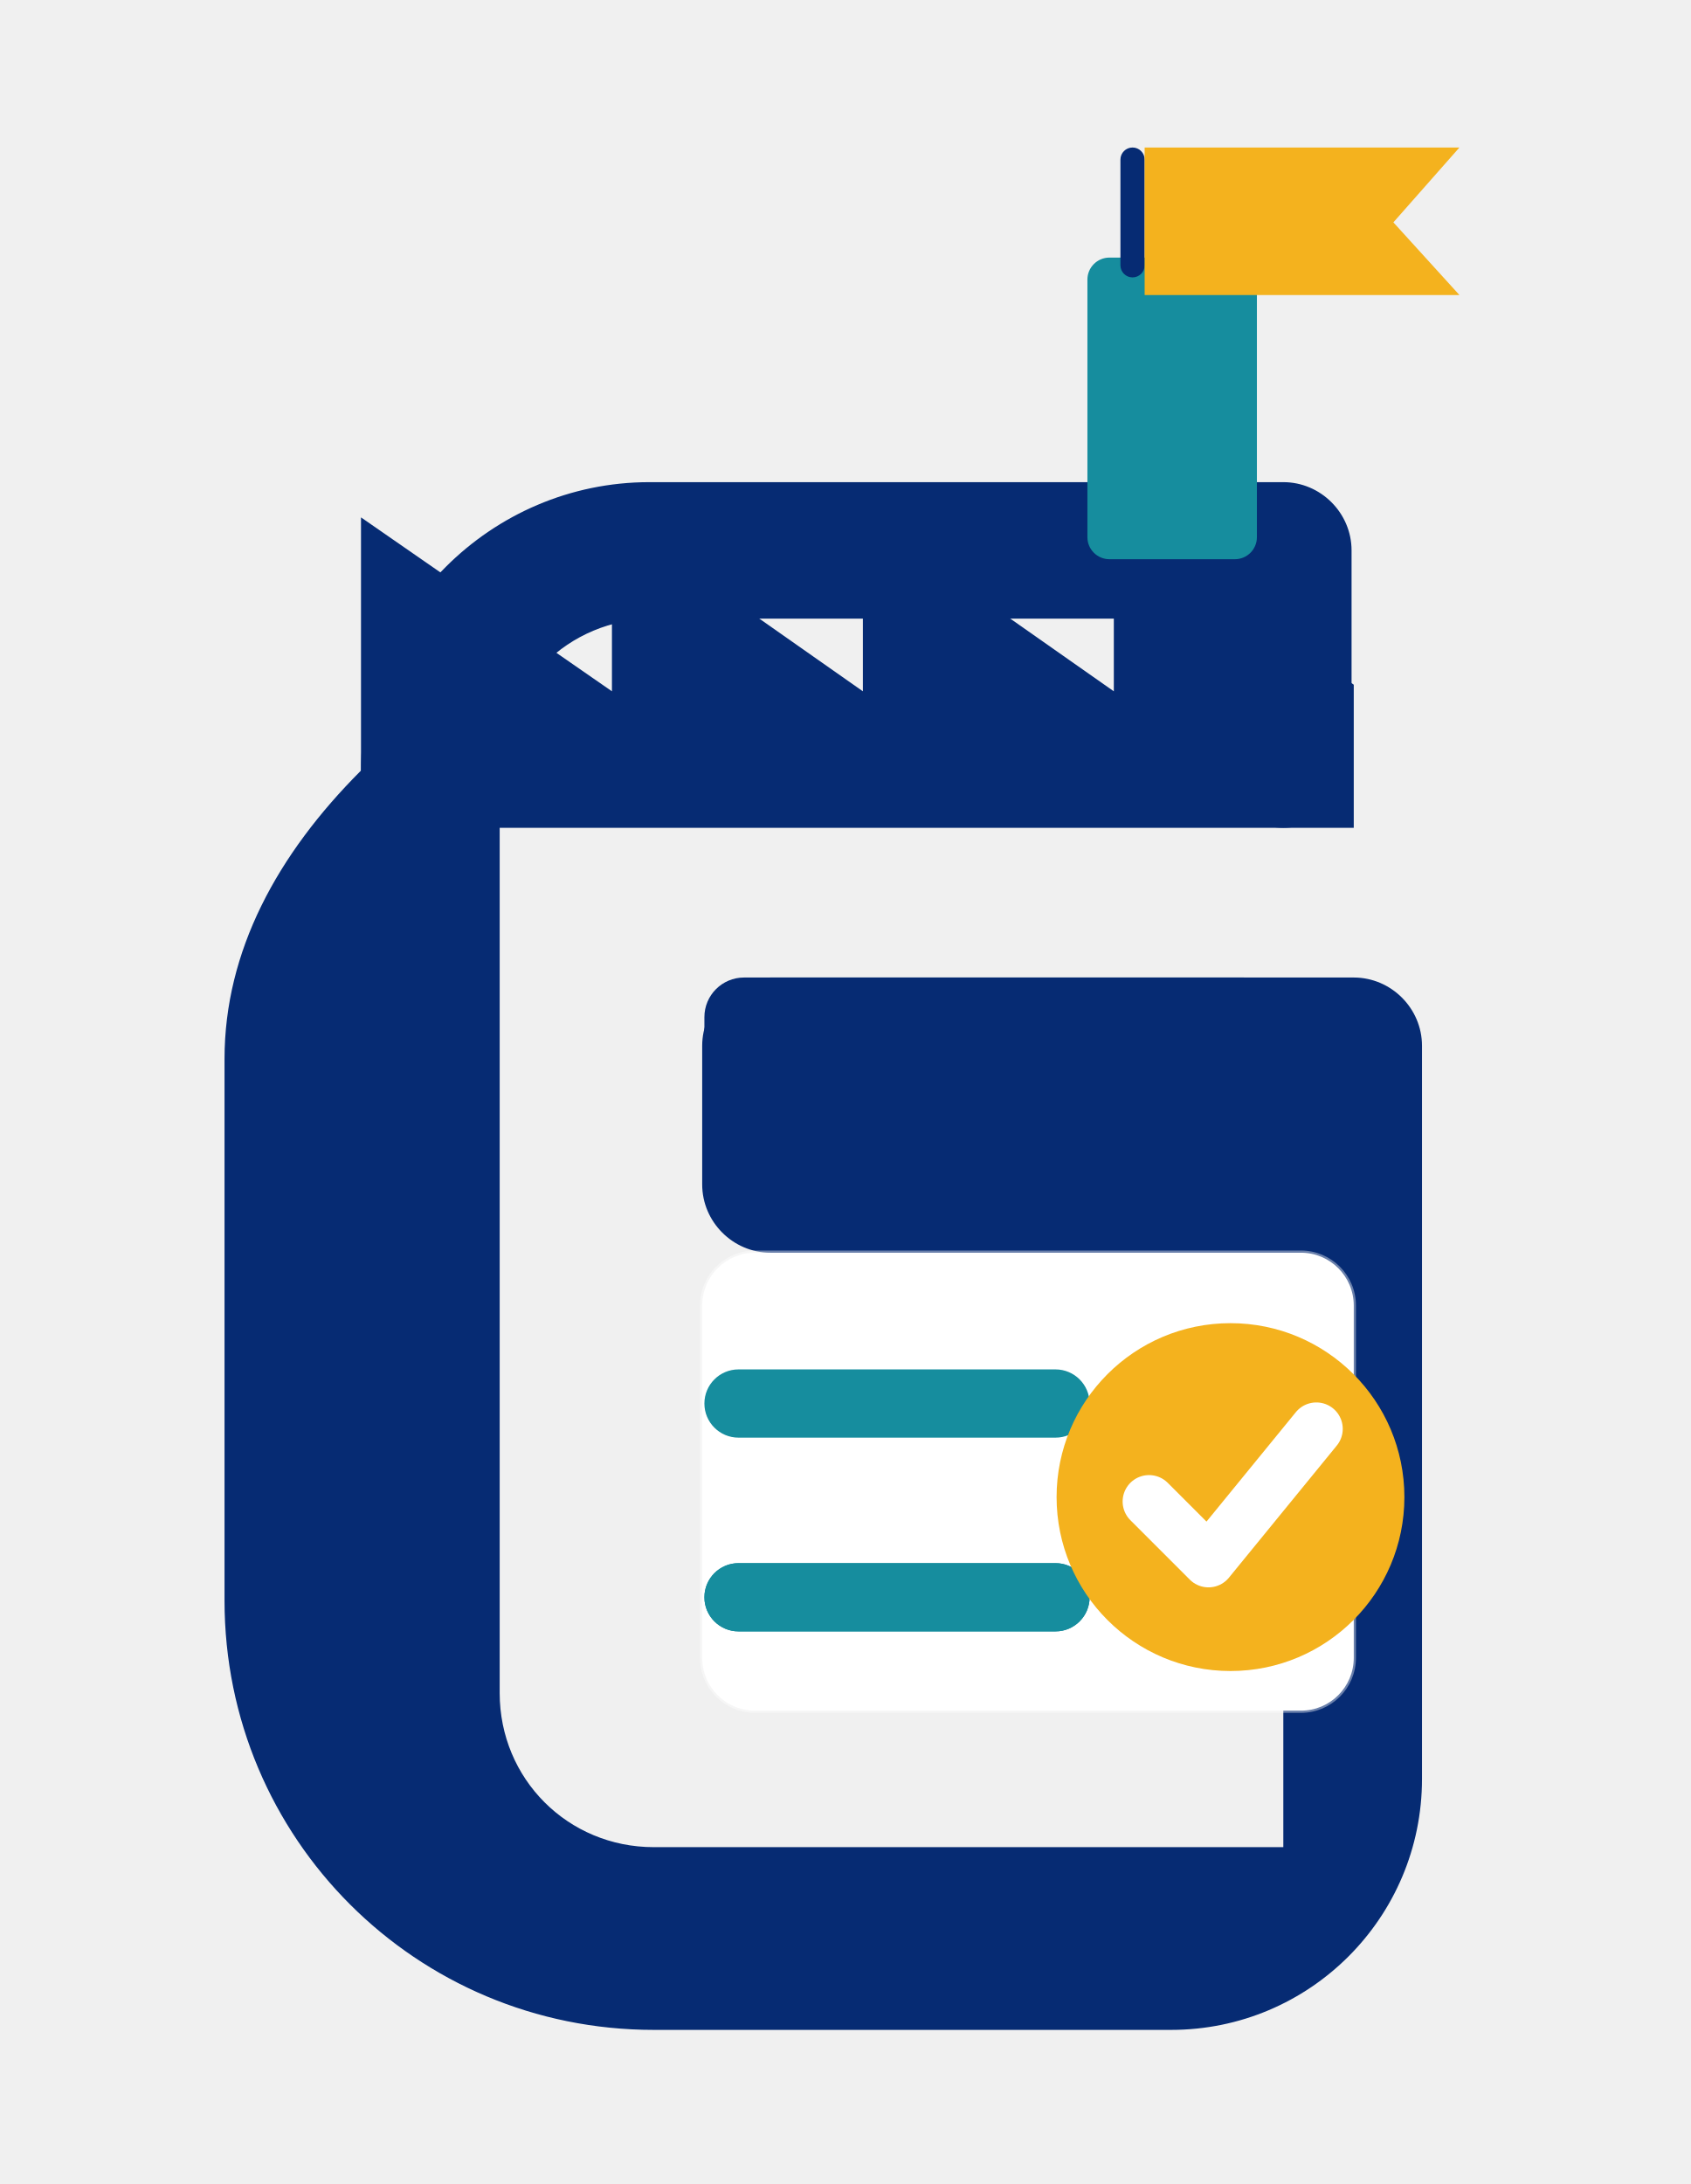
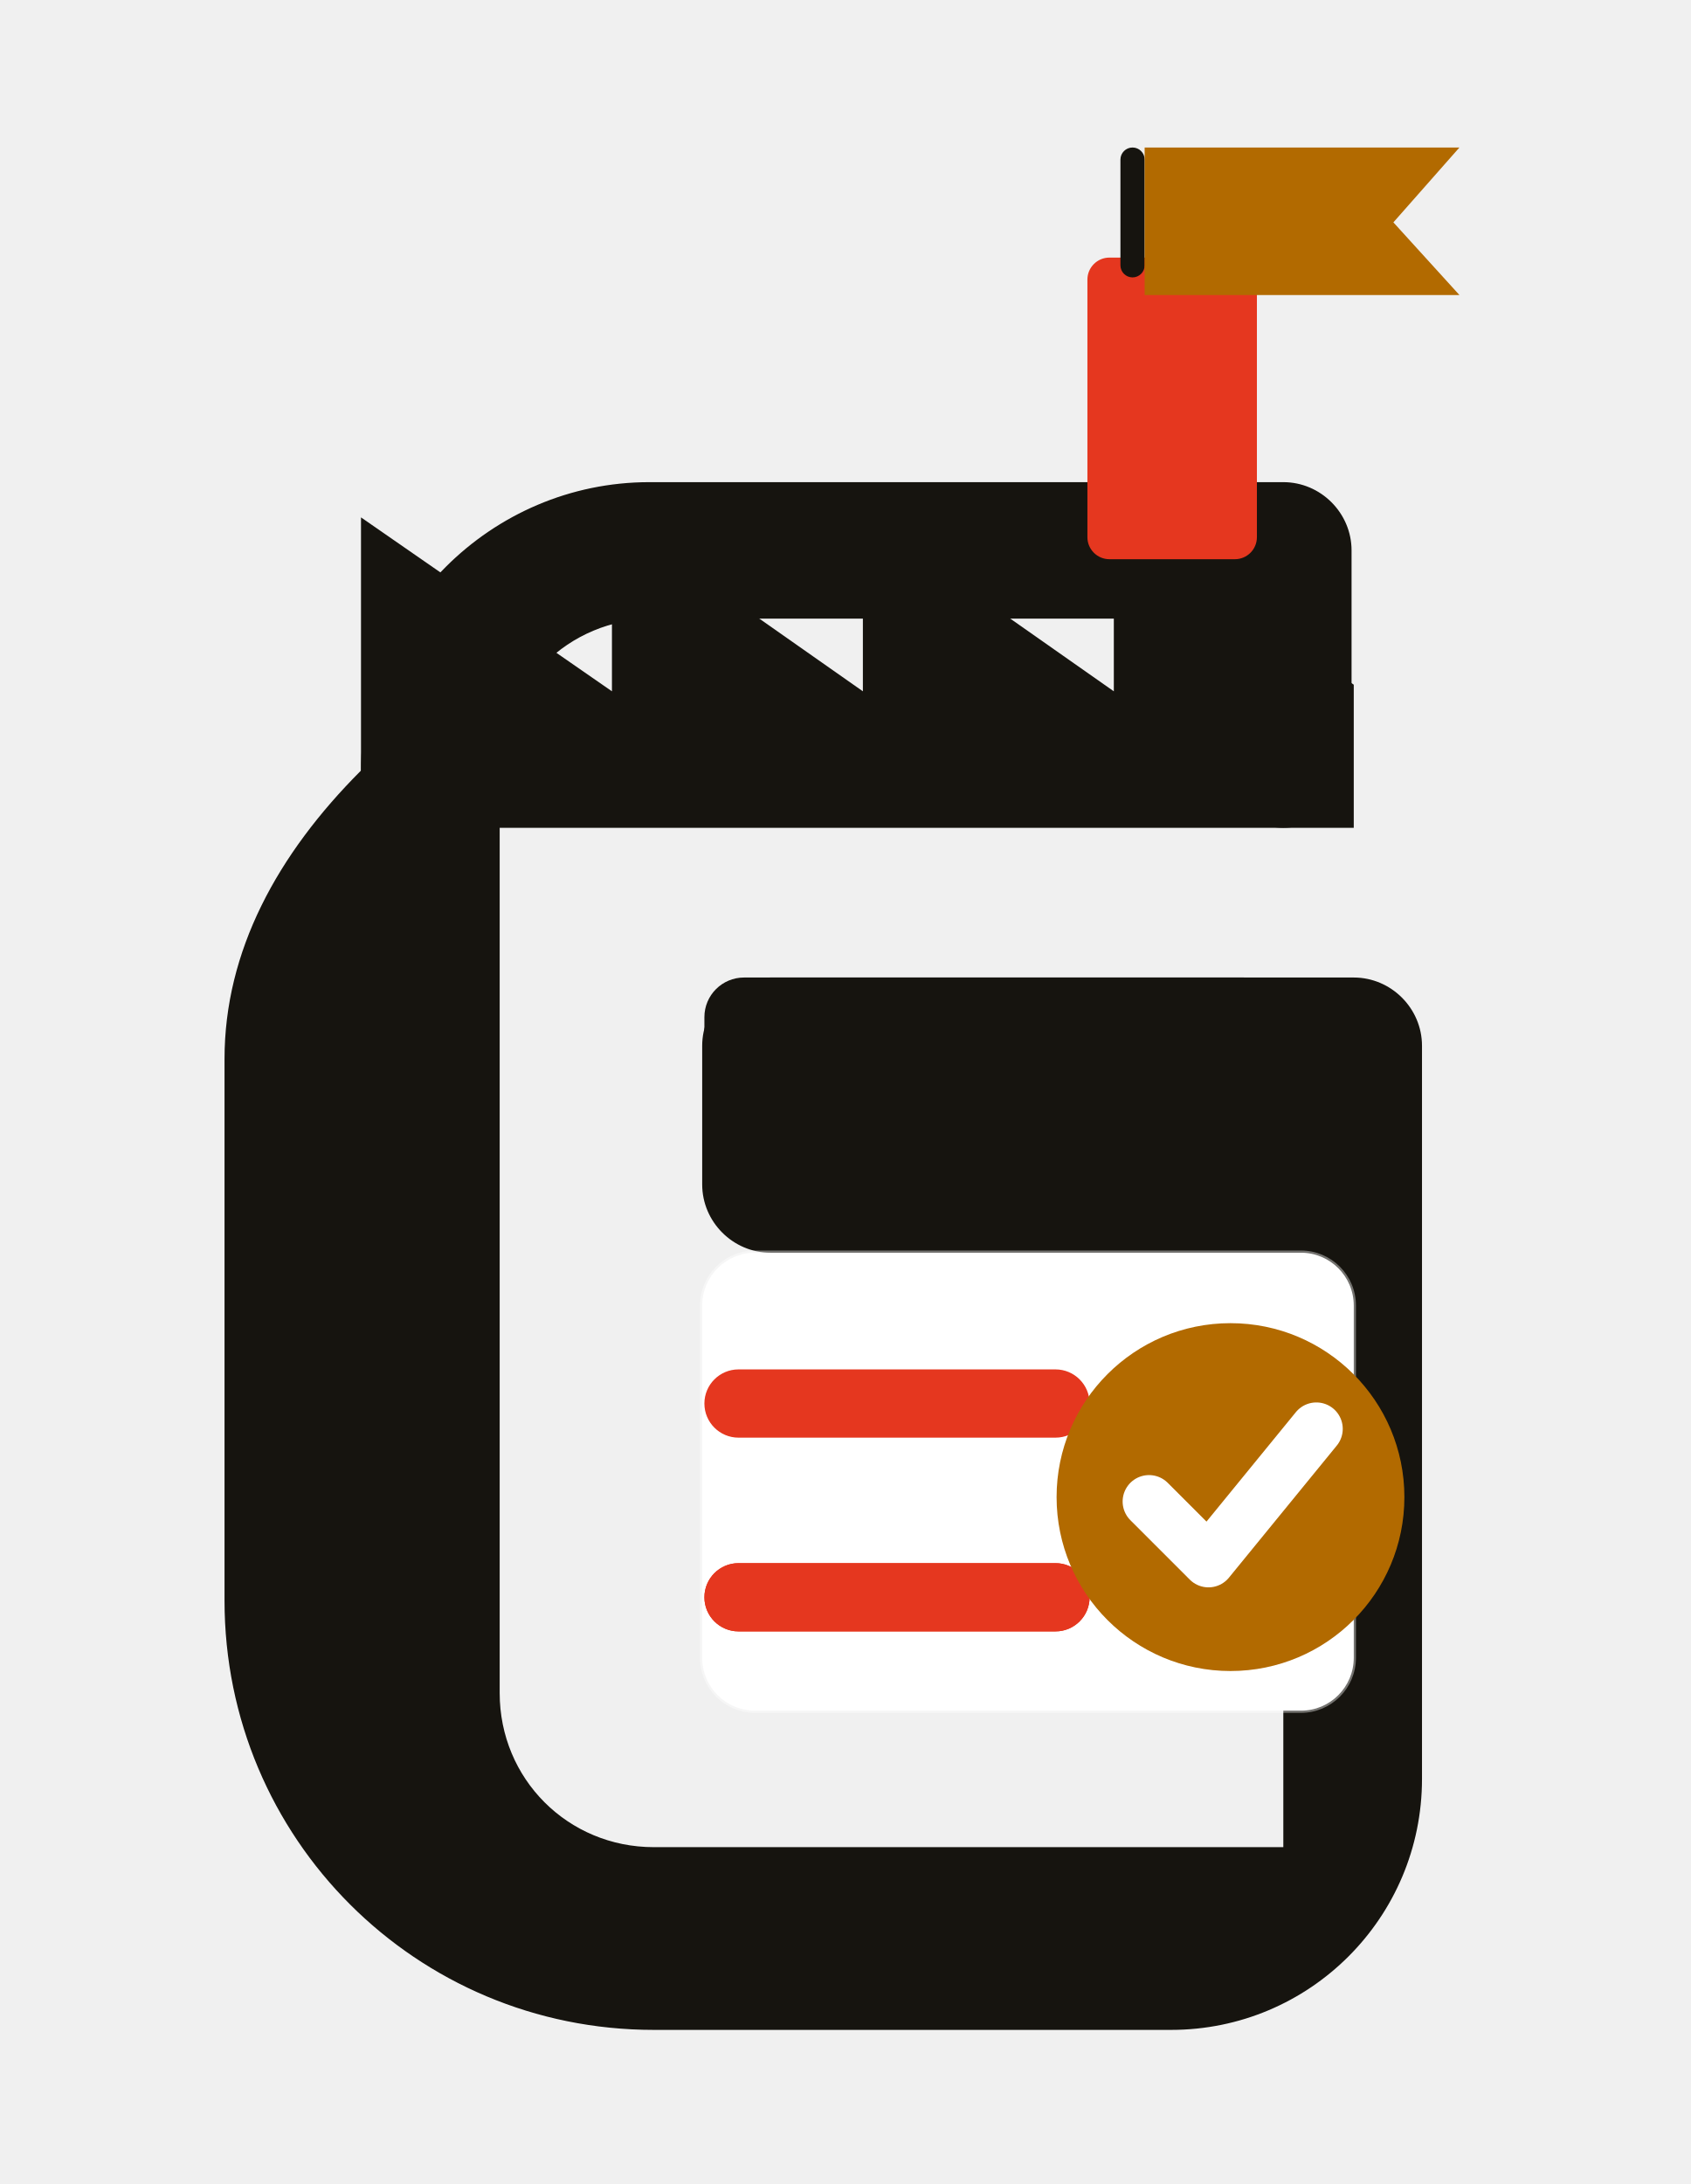
<svg xmlns="http://www.w3.org/2000/svg" viewBox="0 0 768 992" fill="none">
  <g>
-     <path d="M164 350              C164 278 223 219 295 219              H583              C600 219 614 233 614 250              V345              C614 362 600 376 583 376              C566 376 552 362 552 345              V281              H297              C258 281 227 312 227 351              V769              C227 808 258 839 297 839              H583              V569              H350              C333 569 319 555 319 538              V475              C319 458 333 444 350 444              H615              C632 444 646 458 646 475              V808              C646 871 595 922 532 922              H297              C189 922 102 835 102 727              V481              C102 432 126 388 164 350Z" fill="#062B73" />
-     <path d="M164 235 L278 314 L278 234 L392 314 L392 234 L506 314 L506 234 L615 311 L615 376 L164 376 Z" fill="#062B73" />
-     <rect x="494" y="117" width="77" height="137" rx="10" fill="#168D9E" />
-     <rect x="509" y="67" width="11" height="59" rx="5.5" fill="#062B73" />
-     <path d="M520 67 H663 L633 101 L663 134 H520 Z" fill="#F4B21E" />
+     <path d="M164 350              C164 278 223 219 295 219              H583              C600 219 614 233 614 250              V345              C614 362 600 376 583 376              C566 376 552 362 552 345              V281              H297              C258 281 227 312 227 351              V769              C227 808 258 839 297 839              H583              V569              H350              C333 569 319 555 319 538              V475              C319 458 333 444 350 444              H615              C632 444 646 458 646 475              V808              C646 871 595 922 532 922              H297              C189 922 102 835 102 727              V481              C102 432 126 388 164 350Z" fill="#16140F" />
+     <path d="M164 235 L278 314 L278 234 L392 314 L392 234 L506 314 L506 234 L615 311 L615 376 L164 376 Z" fill="#16140F" />
+     <rect x="494" y="117" width="77" height="137" rx="10" fill="#E5371F" />
+     <rect x="509" y="67" width="11" height="59" rx="5.5" fill="#16140F" />
+     <path d="M520 67 H663 L633 101 L663 134 H520 Z" fill="#B26A00" />
    <rect x="319" y="569" width="296" height="208" rx="24" fill="#FFFFFF" />
-     <rect x="320" y="444" width="263" height="63" rx="18" fill="#062B73" />
+     <rect x="320" y="444" width="263" height="63" rx="18" fill="#16140F" />
    <rect x="319" y="569" width="296" height="208" rx="24" stroke="#FFFFFF" stroke-width="2" opacity="0.4" />
-     <rect x="320" y="622" width="175" height="31" rx="15.5" fill="#168D9E" />
-     <rect x="320" y="710" width="175" height="31" rx="15.5" fill="#168D9E" />
-     <rect x="320" y="798" width="175" height="31" rx="15.5" fill="#168D9E" transform="translate(0,-88)" />
-     <circle cx="559" cy="680" r="79" fill="#F4B21E" />
+     <rect x="320" y="622" width="175" height="31" rx="15.5" fill="#E5371F" />
+     <rect x="320" y="710" width="175" height="31" rx="15.5" fill="#E5371F" />
+     <rect x="320" y="798" width="175" height="31" rx="15.5" fill="#E5371F" transform="translate(0,-88)" />
+     <circle cx="559" cy="680" r="79" fill="#B26A00" />
    <path d="M522 682 L549 709 L598 649" stroke="#FFFFFF" stroke-width="24" stroke-linecap="round" stroke-linejoin="round" />
  </g>
</svg>
